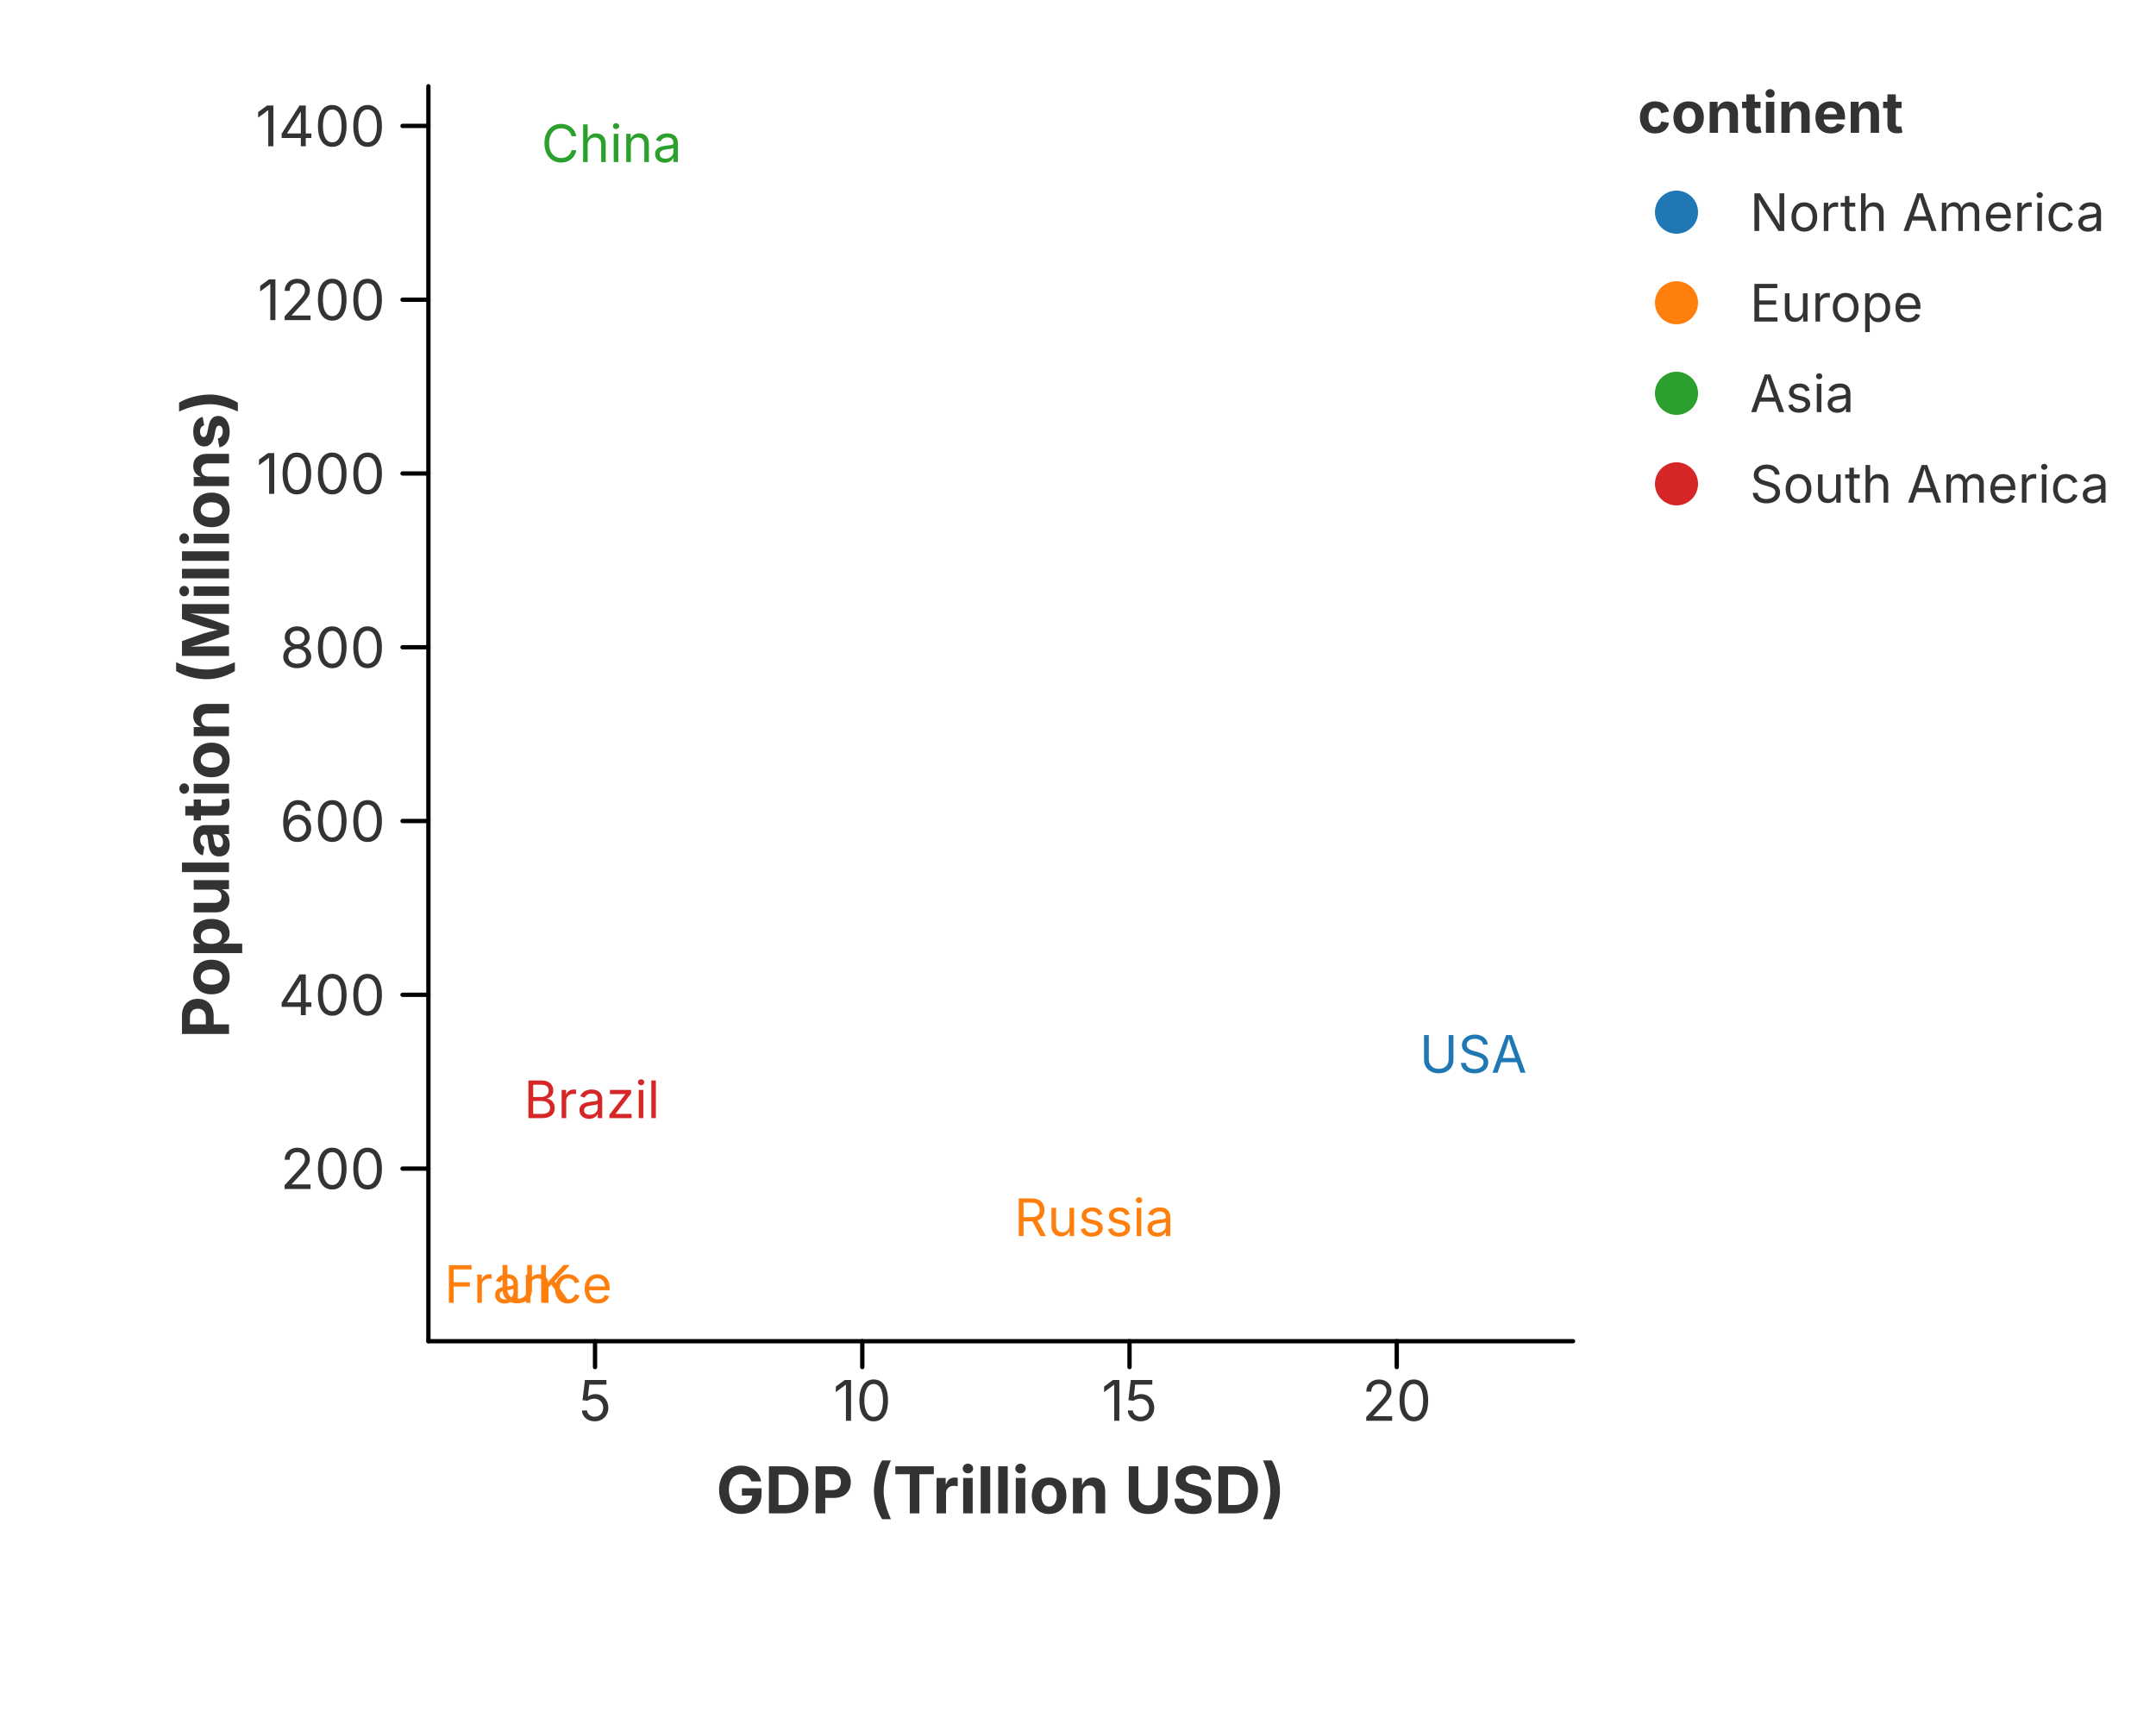
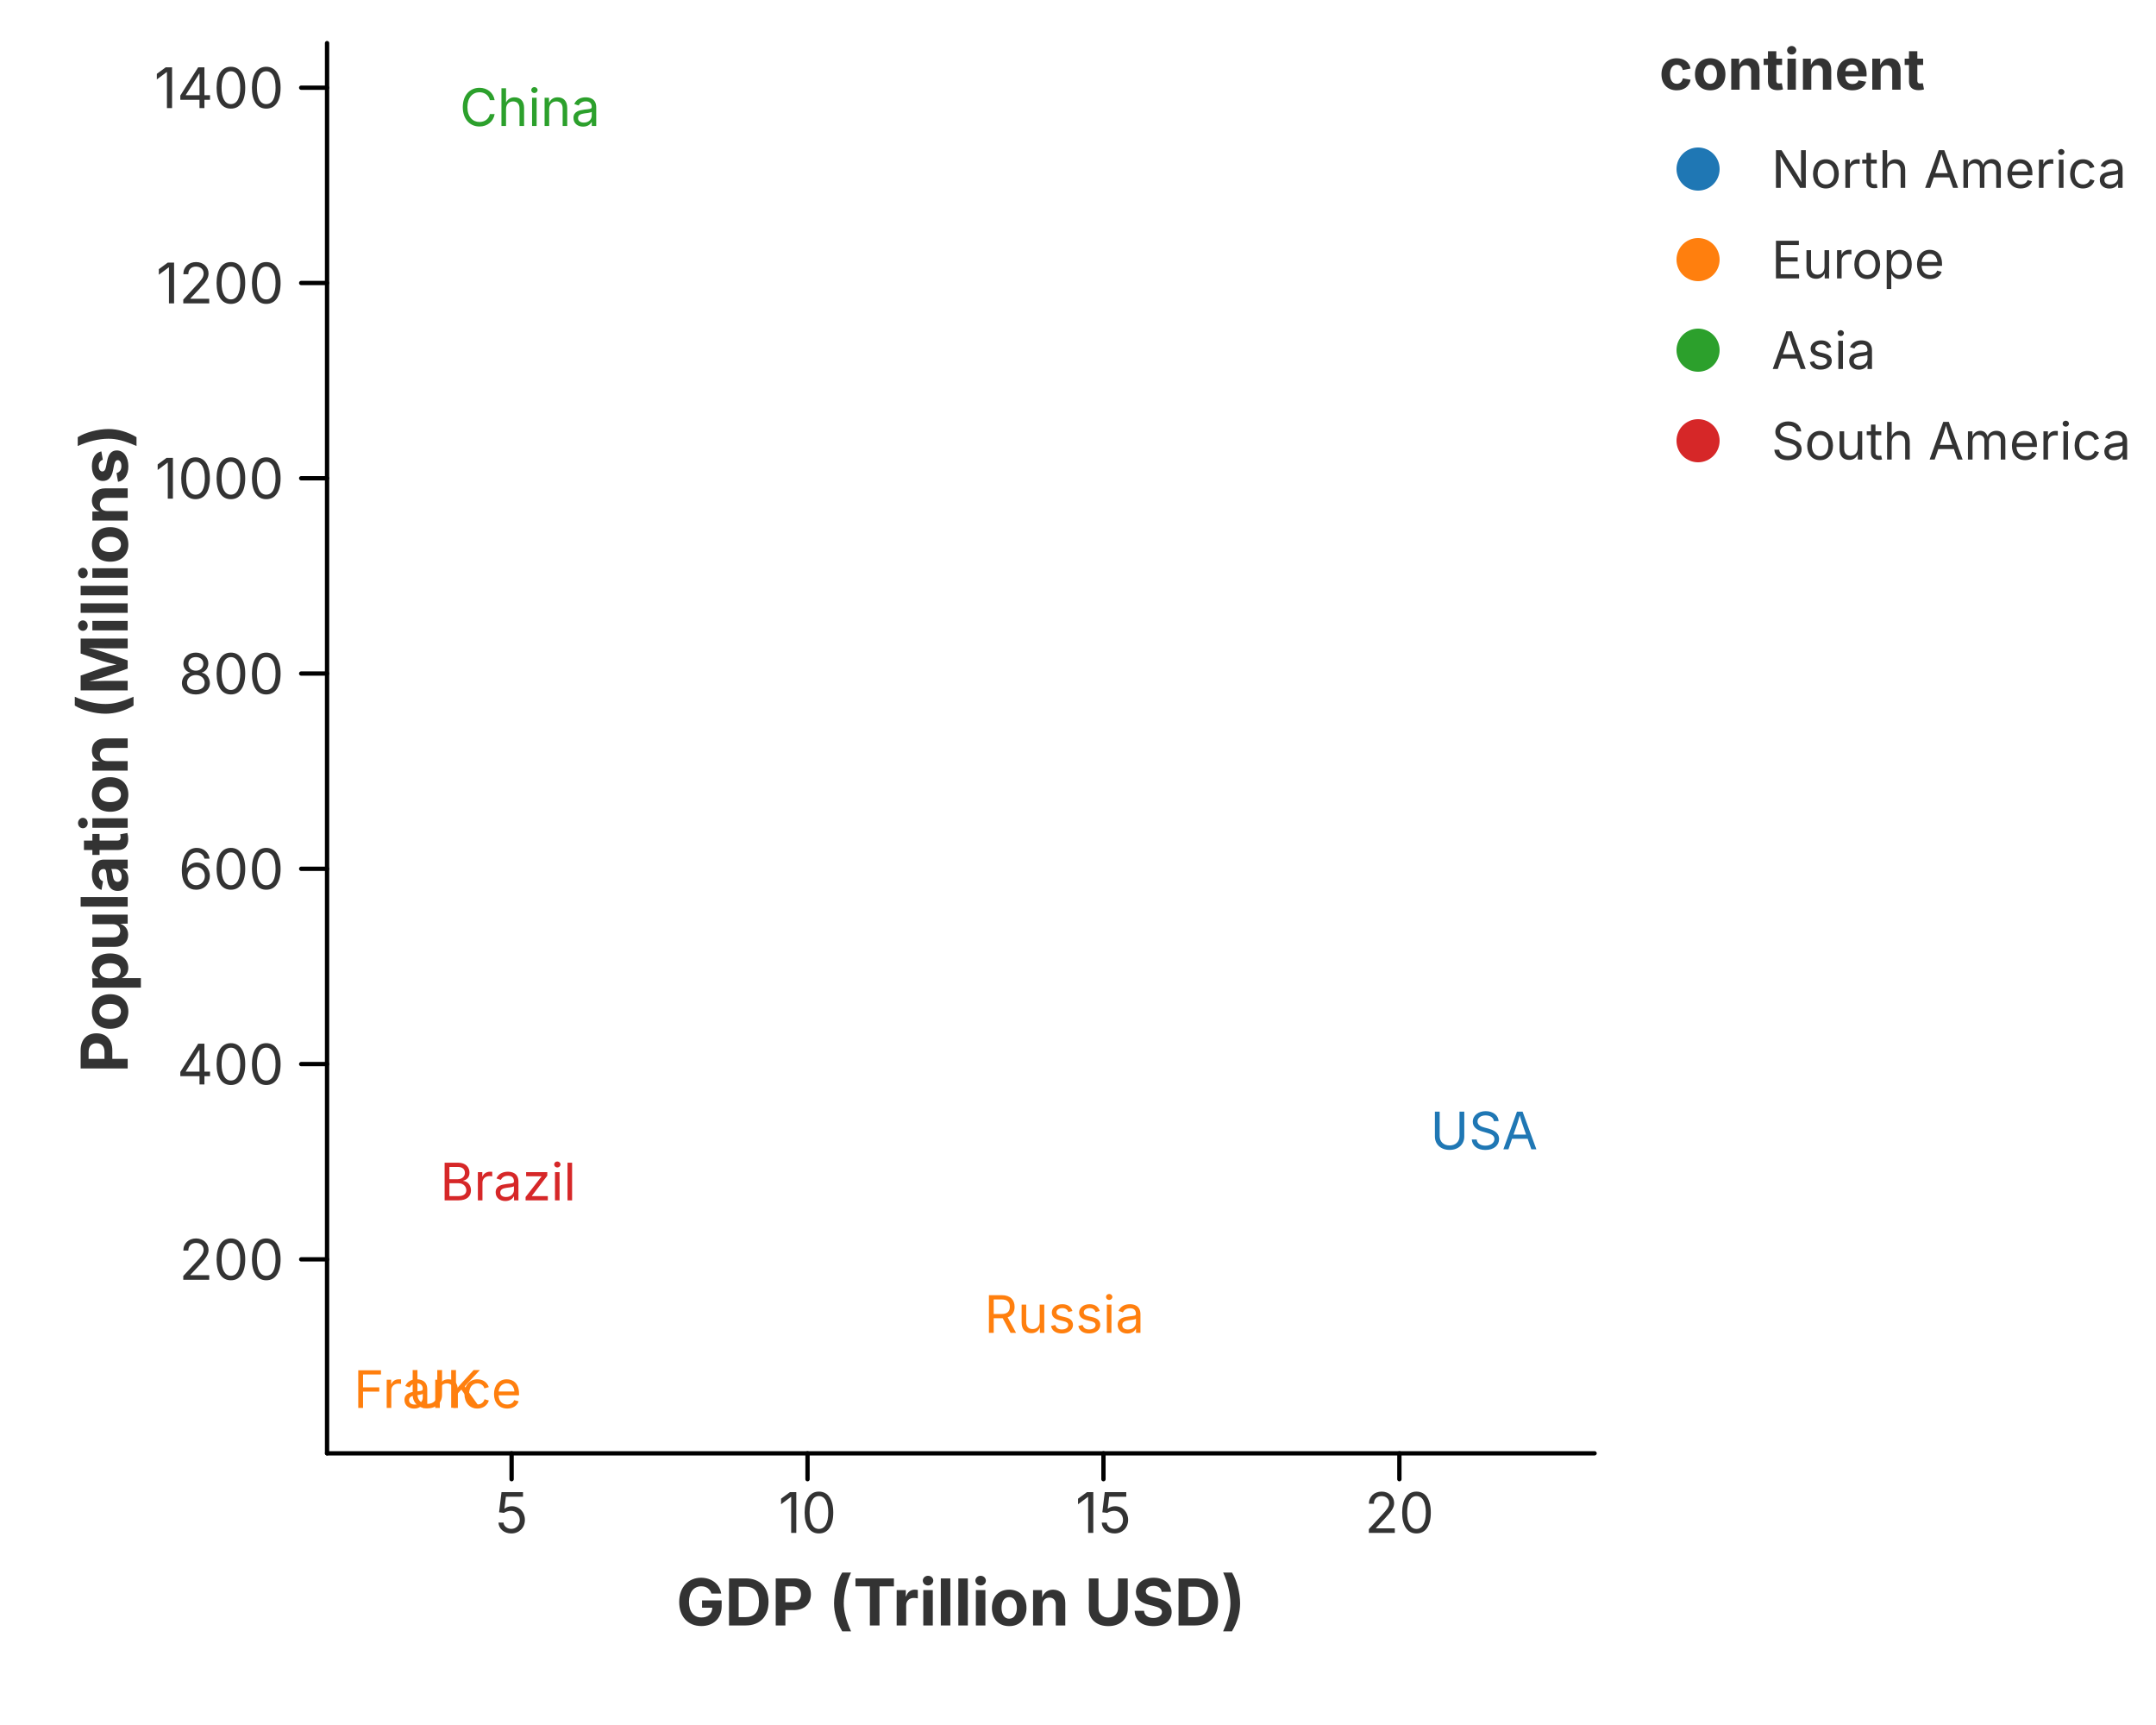
<svg xmlns="http://www.w3.org/2000/svg" width="500" height="400" viewBox="0 0 500 400">
  <rect x="0.000" y="0.000" width="500.000" height="400.000" fill="rgba(255,255,255,1.000)" stroke="none" stroke-width="0.000" fill-opacity="1.000" stroke-opacity="1.000" />
  <defs>
    <clipPath id="plot-clip-area-0">
-       <rect x="99.350" y="20.000" width="265.450" height="291.000" />
+       <rect x="75.850" y="10.000" width="293.950" height="327.000" />
    </clipPath>
  </defs>
  <g clip-path="url(#plot-clip-area-0)">
-     <text x="341.646" y="244.400" font-size="12.0" font-family="Inter, -apple-system, BlinkMacSystemFont, 'Segoe UI', Roboto, Helvetica, Arial, 'PingFang SC', 'Microsoft YaHei', Ubuntu, Cantarell, 'Noto Sans', sans-serif" fill="rgba(31,119,180,1.000)" fill-opacity="1.000" text-anchor="middle" font-weight="normal" dominant-baseline="middle" transform="rotate(0 341.646 244.400)">USA</text>
-     <text x="253.766" y="282.279" font-size="12.0" font-family="Inter, -apple-system, BlinkMacSystemFont, 'Segoe UI', Roboto, Helvetica, Arial, 'PingFang SC', 'Microsoft YaHei', Ubuntu, Cantarell, 'Noto Sans', sans-serif" fill="rgba(255,127,14,1.000)" fill-opacity="1.000" text-anchor="middle" font-weight="normal" dominant-baseline="middle" transform="rotate(0 253.766 282.279)">Russia</text>
-     <text x="141.840" y="33.227" font-size="12.0" font-family="Inter, -apple-system, BlinkMacSystemFont, 'Segoe UI', Roboto, Helvetica, Arial, 'PingFang SC', 'Microsoft YaHei', Ubuntu, Cantarell, 'Noto Sans', sans-serif" fill="rgba(44,160,44,1.000)" fill-opacity="1.000" text-anchor="middle" font-weight="normal" dominant-baseline="middle" transform="rotate(0 141.840 33.227)">China</text>
-     <text x="137.254" y="254.938" font-size="12.0" font-family="Inter, -apple-system, BlinkMacSystemFont, 'Segoe UI', Roboto, Helvetica, Arial, 'PingFang SC', 'Microsoft YaHei', Ubuntu, Cantarell, 'Noto Sans', sans-serif" fill="rgba(214,39,40,1.000)" fill-opacity="1.000" text-anchor="middle" font-weight="normal" dominant-baseline="middle" transform="rotate(0 137.254 254.938)">Brazil</text>
-     <text x="123.991" y="297.732" font-size="12.0" font-family="Inter, -apple-system, BlinkMacSystemFont, 'Segoe UI', Roboto, Helvetica, Arial, 'PingFang SC', 'Microsoft YaHei', Ubuntu, Cantarell, 'Noto Sans', sans-serif" fill="rgba(255,127,14,1.000)" fill-opacity="1.000" text-anchor="middle" font-weight="normal" dominant-baseline="middle" transform="rotate(0 123.991 297.732)">UK</text>
-     <text x="122.504" y="297.773" font-size="12.0" font-family="Inter, -apple-system, BlinkMacSystemFont, 'Segoe UI', Roboto, Helvetica, Arial, 'PingFang SC', 'Microsoft YaHei', Ubuntu, Cantarell, 'Noto Sans', sans-serif" fill="rgba(255,127,14,1.000)" fill-opacity="1.000" text-anchor="middle" font-weight="normal" dominant-baseline="middle" transform="rotate(0 122.504 297.773)">France</text>
+     <text x="344.160" y="262.161" font-size="12.0" font-family="Inter, -apple-system, BlinkMacSystemFont, 'Segoe UI', Roboto, Helvetica, Arial, 'PingFang SC', 'Microsoft YaHei', Ubuntu, Cantarell, 'Noto Sans', sans-serif" fill="rgba(31,119,180,1.000)" fill-opacity="1.000" text-anchor="middle" font-weight="normal" dominant-baseline="middle" transform="rotate(0 344.160 262.161)">USA</text>
+     <text x="246.845" y="304.726" font-size="12.0" font-family="Inter, -apple-system, BlinkMacSystemFont, 'Segoe UI', Roboto, Helvetica, Arial, 'PingFang SC', 'Microsoft YaHei', Ubuntu, Cantarell, 'Noto Sans', sans-serif" fill="rgba(255,127,14,1.000)" fill-opacity="1.000" text-anchor="middle" font-weight="normal" dominant-baseline="middle" transform="rotate(0 246.845 304.726)">Russia</text>
+     <text x="122.902" y="24.864" font-size="12.0" font-family="Inter, -apple-system, BlinkMacSystemFont, 'Segoe UI', Roboto, Helvetica, Arial, 'PingFang SC', 'Microsoft YaHei', Ubuntu, Cantarell, 'Noto Sans', sans-serif" fill="rgba(44,160,44,1.000)" fill-opacity="1.000" text-anchor="middle" font-weight="normal" dominant-baseline="middle" transform="rotate(0 122.902 24.864)">China</text>
+     <text x="117.823" y="274.002" font-size="12.0" font-family="Inter, -apple-system, BlinkMacSystemFont, 'Segoe UI', Roboto, Helvetica, Arial, 'PingFang SC', 'Microsoft YaHei', Ubuntu, Cantarell, 'Noto Sans', sans-serif" fill="rgba(214,39,40,1.000)" fill-opacity="1.000" text-anchor="middle" font-weight="normal" dominant-baseline="middle" transform="rotate(0 117.823 274.002)">Brazil</text>
+     <text x="103.137" y="322.091" font-size="12.0" font-family="Inter, -apple-system, BlinkMacSystemFont, 'Segoe UI', Roboto, Helvetica, Arial, 'PingFang SC', 'Microsoft YaHei', Ubuntu, Cantarell, 'Noto Sans', sans-serif" fill="rgba(255,127,14,1.000)" fill-opacity="1.000" text-anchor="middle" font-weight="normal" dominant-baseline="middle" transform="rotate(0 103.137 322.091)">UK</text>
+     <text x="101.490" y="322.136" font-size="12.0" font-family="Inter, -apple-system, BlinkMacSystemFont, 'Segoe UI', Roboto, Helvetica, Arial, 'PingFang SC', 'Microsoft YaHei', Ubuntu, Cantarell, 'Noto Sans', sans-serif" fill="rgba(255,127,14,1.000)" fill-opacity="1.000" text-anchor="middle" font-weight="normal" dominant-baseline="middle" transform="rotate(0 101.490 322.136)">France</text>
  </g>
-   <path d="M 99.350 311.000 L 364.800 311.000" fill="none" stroke="rgba(0,0,0,1.000)" stroke-width="1.000" stroke-opacity="1.000" stroke-linejoin="round" stroke-linecap="round" />
-   <path d="M 137.997 311.000 L 137.997 317.000" fill="none" stroke="rgba(0,0,0,1.000)" stroke-width="1.000" stroke-opacity="1.000" stroke-linejoin="round" stroke-linecap="round" />
-   <text x="137.997" y="320.000" font-size="13.0" font-family="Inter, -apple-system, BlinkMacSystemFont, 'Segoe UI', Roboto, Helvetica, Arial, 'PingFang SC', 'Microsoft YaHei', Ubuntu, Cantarell, 'Noto Sans', sans-serif" fill="rgba(51,51,51,1.000)" fill-opacity="1.000" text-anchor="middle" font-weight="normal" dominant-baseline="hanging" transform="rotate(0 137.997 320.000)">5</text>
-   <path d="M 199.972 311.000 L 199.972 317.000" fill="none" stroke="rgba(0,0,0,1.000)" stroke-width="1.000" stroke-opacity="1.000" stroke-linejoin="round" stroke-linecap="round" />
-   <text x="199.972" y="320.000" font-size="13.0" font-family="Inter, -apple-system, BlinkMacSystemFont, 'Segoe UI', Roboto, Helvetica, Arial, 'PingFang SC', 'Microsoft YaHei', Ubuntu, Cantarell, 'Noto Sans', sans-serif" fill="rgba(51,51,51,1.000)" fill-opacity="1.000" text-anchor="middle" font-weight="normal" dominant-baseline="hanging" transform="rotate(0 199.972 320.000)">10</text>
-   <path d="M 261.947 311.000 L 261.947 317.000" fill="none" stroke="rgba(0,0,0,1.000)" stroke-width="1.000" stroke-opacity="1.000" stroke-linejoin="round" stroke-linecap="round" />
-   <text x="261.947" y="320.000" font-size="13.0" font-family="Inter, -apple-system, BlinkMacSystemFont, 'Segoe UI', Roboto, Helvetica, Arial, 'PingFang SC', 'Microsoft YaHei', Ubuntu, Cantarell, 'Noto Sans', sans-serif" fill="rgba(51,51,51,1.000)" fill-opacity="1.000" text-anchor="middle" font-weight="normal" dominant-baseline="hanging" transform="rotate(0 261.947 320.000)">15</text>
-   <path d="M 323.921 311.000 L 323.921 317.000" fill="none" stroke="rgba(0,0,0,1.000)" stroke-width="1.000" stroke-opacity="1.000" stroke-linejoin="round" stroke-linecap="round" />
-   <text x="323.921" y="320.000" font-size="13.0" font-family="Inter, -apple-system, BlinkMacSystemFont, 'Segoe UI', Roboto, Helvetica, Arial, 'PingFang SC', 'Microsoft YaHei', Ubuntu, Cantarell, 'Noto Sans', sans-serif" fill="rgba(51,51,51,1.000)" fill-opacity="1.000" text-anchor="middle" font-weight="normal" dominant-baseline="hanging" transform="rotate(0 323.921 320.000)">20</text>
-   <text x="232.075" y="340.000" font-size="15.0" font-family="Inter, -apple-system, BlinkMacSystemFont, 'Segoe UI', Roboto, Helvetica, Arial, 'PingFang SC', 'Microsoft YaHei', Ubuntu, Cantarell, 'Noto Sans', sans-serif" fill="rgba(51,51,51,1.000)" fill-opacity="1.000" text-anchor="middle" font-weight="bold" dominant-baseline="hanging" transform="rotate(0 232.075 340.000)">GDP (Trillion USD)</text>
-   <path d="M 99.350 20.000 L 99.350 311.000" fill="none" stroke="rgba(0,0,0,1.000)" stroke-width="1.000" stroke-opacity="1.000" stroke-linejoin="round" stroke-linecap="round" />
-   <path d="M 99.350 270.976 L 93.350 270.976" fill="none" stroke="rgba(0,0,0,1.000)" stroke-width="1.000" stroke-opacity="1.000" stroke-linejoin="round" stroke-linecap="round" />
-   <text x="89.350" y="270.976" font-size="13.0" font-family="Inter, -apple-system, BlinkMacSystemFont, 'Segoe UI', Roboto, Helvetica, Arial, 'PingFang SC', 'Microsoft YaHei', Ubuntu, Cantarell, 'Noto Sans', sans-serif" fill="rgba(51,51,51,1.000)" fill-opacity="1.000" text-anchor="end" font-weight="normal" dominant-baseline="central" transform="rotate(0 89.350 270.976)">200</text>
-   <path d="M 99.350 230.679 L 93.350 230.679" fill="none" stroke="rgba(0,0,0,1.000)" stroke-width="1.000" stroke-opacity="1.000" stroke-linejoin="round" stroke-linecap="round" />
-   <text x="89.350" y="230.679" font-size="13.0" font-family="Inter, -apple-system, BlinkMacSystemFont, 'Segoe UI', Roboto, Helvetica, Arial, 'PingFang SC', 'Microsoft YaHei', Ubuntu, Cantarell, 'Noto Sans', sans-serif" fill="rgba(51,51,51,1.000)" fill-opacity="1.000" text-anchor="end" font-weight="normal" dominant-baseline="central" transform="rotate(0 89.350 230.679)">400</text>
-   <path d="M 99.350 190.383 L 93.350 190.383" fill="none" stroke="rgba(0,0,0,1.000)" stroke-width="1.000" stroke-opacity="1.000" stroke-linejoin="round" stroke-linecap="round" />
-   <text x="89.350" y="190.383" font-size="13.0" font-family="Inter, -apple-system, BlinkMacSystemFont, 'Segoe UI', Roboto, Helvetica, Arial, 'PingFang SC', 'Microsoft YaHei', Ubuntu, Cantarell, 'Noto Sans', sans-serif" fill="rgba(51,51,51,1.000)" fill-opacity="1.000" text-anchor="end" font-weight="normal" dominant-baseline="central" transform="rotate(0 89.350 190.383)">600</text>
-   <path d="M 99.350 150.087 L 93.350 150.087" fill="none" stroke="rgba(0,0,0,1.000)" stroke-width="1.000" stroke-opacity="1.000" stroke-linejoin="round" stroke-linecap="round" />
-   <text x="89.350" y="150.087" font-size="13.0" font-family="Inter, -apple-system, BlinkMacSystemFont, 'Segoe UI', Roboto, Helvetica, Arial, 'PingFang SC', 'Microsoft YaHei', Ubuntu, Cantarell, 'Noto Sans', sans-serif" fill="rgba(51,51,51,1.000)" fill-opacity="1.000" text-anchor="end" font-weight="normal" dominant-baseline="central" transform="rotate(0 89.350 150.087)">800</text>
-   <path d="M 99.350 109.790 L 93.350 109.790" fill="none" stroke="rgba(0,0,0,1.000)" stroke-width="1.000" stroke-opacity="1.000" stroke-linejoin="round" stroke-linecap="round" />
-   <text x="89.350" y="109.790" font-size="13.0" font-family="Inter, -apple-system, BlinkMacSystemFont, 'Segoe UI', Roboto, Helvetica, Arial, 'PingFang SC', 'Microsoft YaHei', Ubuntu, Cantarell, 'Noto Sans', sans-serif" fill="rgba(51,51,51,1.000)" fill-opacity="1.000" text-anchor="end" font-weight="normal" dominant-baseline="central" transform="rotate(0 89.350 109.790)">1000</text>
-   <path d="M 99.350 69.494 L 93.350 69.494" fill="none" stroke="rgba(0,0,0,1.000)" stroke-width="1.000" stroke-opacity="1.000" stroke-linejoin="round" stroke-linecap="round" />
-   <text x="89.350" y="69.494" font-size="13.0" font-family="Inter, -apple-system, BlinkMacSystemFont, 'Segoe UI', Roboto, Helvetica, Arial, 'PingFang SC', 'Microsoft YaHei', Ubuntu, Cantarell, 'Noto Sans', sans-serif" fill="rgba(51,51,51,1.000)" fill-opacity="1.000" text-anchor="end" font-weight="normal" dominant-baseline="central" transform="rotate(0 89.350 69.494)">1200</text>
-   <path d="M 99.350 29.198 L 93.350 29.198" fill="none" stroke="rgba(0,0,0,1.000)" stroke-width="1.000" stroke-opacity="1.000" stroke-linejoin="round" stroke-linecap="round" />
-   <text x="89.350" y="29.198" font-size="13.0" font-family="Inter, -apple-system, BlinkMacSystemFont, 'Segoe UI', Roboto, Helvetica, Arial, 'PingFang SC', 'Microsoft YaHei', Ubuntu, Cantarell, 'Noto Sans', sans-serif" fill="rgba(51,51,51,1.000)" fill-opacity="1.000" text-anchor="end" font-weight="normal" dominant-baseline="central" transform="rotate(0 89.350 29.198)">1400</text>
-   <text x="47.500" y="165.500" font-size="15.0" font-family="Inter, -apple-system, BlinkMacSystemFont, 'Segoe UI', Roboto, Helvetica, Arial, 'PingFang SC', 'Microsoft YaHei', Ubuntu, Cantarell, 'Noto Sans', sans-serif" fill="rgba(51,51,51,1.000)" fill-opacity="1.000" text-anchor="middle" font-weight="bold" dominant-baseline="middle" transform="rotate(-90 47.500 165.500)">Population (Millions)</text>
+   <path d="M 75.850 337.000 L 369.800 337.000" fill="none" stroke="rgba(0,0,0,1.000)" stroke-width="1.000" stroke-opacity="1.000" stroke-linejoin="round" stroke-linecap="round" />
+   <path d="M 118.647 337.000 L 118.647 343.000" fill="none" stroke="rgba(0,0,0,1.000)" stroke-width="1.000" stroke-opacity="1.000" stroke-linejoin="round" stroke-linecap="round" />
+   <text x="118.647" y="346.000" font-size="13.0" font-family="Inter, -apple-system, BlinkMacSystemFont, 'Segoe UI', Roboto, Helvetica, Arial, 'PingFang SC', 'Microsoft YaHei', Ubuntu, Cantarell, 'Noto Sans', sans-serif" fill="rgba(51,51,51,1.000)" fill-opacity="1.000" text-anchor="middle" font-weight="normal" dominant-baseline="hanging" transform="rotate(0 118.647 346.000)">5</text>
+   <path d="M 187.275 337.000 L 187.275 343.000" fill="none" stroke="rgba(0,0,0,1.000)" stroke-width="1.000" stroke-opacity="1.000" stroke-linejoin="round" stroke-linecap="round" />
+   <text x="187.275" y="346.000" font-size="13.0" font-family="Inter, -apple-system, BlinkMacSystemFont, 'Segoe UI', Roboto, Helvetica, Arial, 'PingFang SC', 'Microsoft YaHei', Ubuntu, Cantarell, 'Noto Sans', sans-serif" fill="rgba(51,51,51,1.000)" fill-opacity="1.000" text-anchor="middle" font-weight="normal" dominant-baseline="hanging" transform="rotate(0 187.275 346.000)">10</text>
+   <path d="M 255.904 337.000 L 255.904 343.000" fill="none" stroke="rgba(0,0,0,1.000)" stroke-width="1.000" stroke-opacity="1.000" stroke-linejoin="round" stroke-linecap="round" />
+   <text x="255.904" y="346.000" font-size="13.0" font-family="Inter, -apple-system, BlinkMacSystemFont, 'Segoe UI', Roboto, Helvetica, Arial, 'PingFang SC', 'Microsoft YaHei', Ubuntu, Cantarell, 'Noto Sans', sans-serif" fill="rgba(51,51,51,1.000)" fill-opacity="1.000" text-anchor="middle" font-weight="normal" dominant-baseline="hanging" transform="rotate(0 255.904 346.000)">15</text>
+   <path d="M 324.533 337.000 L 324.533 343.000" fill="none" stroke="rgba(0,0,0,1.000)" stroke-width="1.000" stroke-opacity="1.000" stroke-linejoin="round" stroke-linecap="round" />
+   <text x="324.533" y="346.000" font-size="13.0" font-family="Inter, -apple-system, BlinkMacSystemFont, 'Segoe UI', Roboto, Helvetica, Arial, 'PingFang SC', 'Microsoft YaHei', Ubuntu, Cantarell, 'Noto Sans', sans-serif" fill="rgba(51,51,51,1.000)" fill-opacity="1.000" text-anchor="middle" font-weight="normal" dominant-baseline="hanging" transform="rotate(0 324.533 346.000)">20</text>
+   <text x="222.825" y="366.000" font-size="15.0" font-family="Inter, -apple-system, BlinkMacSystemFont, 'Segoe UI', Roboto, Helvetica, Arial, 'PingFang SC', 'Microsoft YaHei', Ubuntu, Cantarell, 'Noto Sans', sans-serif" fill="rgba(51,51,51,1.000)" fill-opacity="1.000" text-anchor="middle" font-weight="bold" dominant-baseline="hanging" transform="rotate(0 222.825 366.000)">GDP (Trillion USD)</text>
+   <path d="M 75.850 10.000 L 75.850 337.000" fill="none" stroke="rgba(0,0,0,1.000)" stroke-width="1.000" stroke-opacity="1.000" stroke-linejoin="round" stroke-linecap="round" />
+   <path d="M 75.850 292.024 L 69.850 292.024" fill="none" stroke="rgba(0,0,0,1.000)" stroke-width="1.000" stroke-opacity="1.000" stroke-linejoin="round" stroke-linecap="round" />
+   <text x="65.850" y="292.024" font-size="13.0" font-family="Inter, -apple-system, BlinkMacSystemFont, 'Segoe UI', Roboto, Helvetica, Arial, 'PingFang SC', 'Microsoft YaHei', Ubuntu, Cantarell, 'Noto Sans', sans-serif" fill="rgba(51,51,51,1.000)" fill-opacity="1.000" text-anchor="end" font-weight="normal" dominant-baseline="central" transform="rotate(0 65.850 292.024)">200</text>
+   <path d="M 75.850 246.743 L 69.850 246.743" fill="none" stroke="rgba(0,0,0,1.000)" stroke-width="1.000" stroke-opacity="1.000" stroke-linejoin="round" stroke-linecap="round" />
+   <text x="65.850" y="246.743" font-size="13.0" font-family="Inter, -apple-system, BlinkMacSystemFont, 'Segoe UI', Roboto, Helvetica, Arial, 'PingFang SC', 'Microsoft YaHei', Ubuntu, Cantarell, 'Noto Sans', sans-serif" fill="rgba(51,51,51,1.000)" fill-opacity="1.000" text-anchor="end" font-weight="normal" dominant-baseline="central" transform="rotate(0 65.850 246.743)">400</text>
+   <path d="M 75.850 201.461 L 69.850 201.461" fill="none" stroke="rgba(0,0,0,1.000)" stroke-width="1.000" stroke-opacity="1.000" stroke-linejoin="round" stroke-linecap="round" />
+   <text x="65.850" y="201.461" font-size="13.0" font-family="Inter, -apple-system, BlinkMacSystemFont, 'Segoe UI', Roboto, Helvetica, Arial, 'PingFang SC', 'Microsoft YaHei', Ubuntu, Cantarell, 'Noto Sans', sans-serif" fill="rgba(51,51,51,1.000)" fill-opacity="1.000" text-anchor="end" font-weight="normal" dominant-baseline="central" transform="rotate(0 65.850 201.461)">600</text>
+   <path d="M 75.850 156.180 L 69.850 156.180" fill="none" stroke="rgba(0,0,0,1.000)" stroke-width="1.000" stroke-opacity="1.000" stroke-linejoin="round" stroke-linecap="round" />
+   <text x="65.850" y="156.180" font-size="13.0" font-family="Inter, -apple-system, BlinkMacSystemFont, 'Segoe UI', Roboto, Helvetica, Arial, 'PingFang SC', 'Microsoft YaHei', Ubuntu, Cantarell, 'Noto Sans', sans-serif" fill="rgba(51,51,51,1.000)" fill-opacity="1.000" text-anchor="end" font-weight="normal" dominant-baseline="central" transform="rotate(0 65.850 156.180)">800</text>
+   <path d="M 75.850 110.898 L 69.850 110.898" fill="none" stroke="rgba(0,0,0,1.000)" stroke-width="1.000" stroke-opacity="1.000" stroke-linejoin="round" stroke-linecap="round" />
+   <text x="65.850" y="110.898" font-size="13.0" font-family="Inter, -apple-system, BlinkMacSystemFont, 'Segoe UI', Roboto, Helvetica, Arial, 'PingFang SC', 'Microsoft YaHei', Ubuntu, Cantarell, 'Noto Sans', sans-serif" fill="rgba(51,51,51,1.000)" fill-opacity="1.000" text-anchor="end" font-weight="normal" dominant-baseline="central" transform="rotate(0 65.850 110.898)">1000</text>
+   <path d="M 75.850 65.617 L 69.850 65.617" fill="none" stroke="rgba(0,0,0,1.000)" stroke-width="1.000" stroke-opacity="1.000" stroke-linejoin="round" stroke-linecap="round" />
+   <text x="65.850" y="65.617" font-size="13.0" font-family="Inter, -apple-system, BlinkMacSystemFont, 'Segoe UI', Roboto, Helvetica, Arial, 'PingFang SC', 'Microsoft YaHei', Ubuntu, Cantarell, 'Noto Sans', sans-serif" fill="rgba(51,51,51,1.000)" fill-opacity="1.000" text-anchor="end" font-weight="normal" dominant-baseline="central" transform="rotate(0 65.850 65.617)">1200</text>
+   <path d="M 75.850 20.335 L 69.850 20.335" fill="none" stroke="rgba(0,0,0,1.000)" stroke-width="1.000" stroke-opacity="1.000" stroke-linejoin="round" stroke-linecap="round" />
+   <text x="65.850" y="20.335" font-size="13.0" font-family="Inter, -apple-system, BlinkMacSystemFont, 'Segoe UI', Roboto, Helvetica, Arial, 'PingFang SC', 'Microsoft YaHei', Ubuntu, Cantarell, 'Noto Sans', sans-serif" fill="rgba(51,51,51,1.000)" fill-opacity="1.000" text-anchor="end" font-weight="normal" dominant-baseline="central" transform="rotate(0 65.850 20.335)">1400</text>
+   <text x="24.000" y="173.500" font-size="15.0" font-family="Inter, -apple-system, BlinkMacSystemFont, 'Segoe UI', Roboto, Helvetica, Arial, 'PingFang SC', 'Microsoft YaHei', Ubuntu, Cantarell, 'Noto Sans', sans-serif" fill="rgba(51,51,51,1.000)" fill-opacity="1.000" text-anchor="middle" font-weight="bold" dominant-baseline="middle" transform="rotate(-90 24.000 173.500)">Population (Millions)</text>
  <defs>
    <clipPath id="plot-clip-area-1">
-       <rect x="364.800" y="0.000" width="135.200" height="400.000" />
+       <rect x="369.800" y="0.000" width="130.200" height="400.000" />
    </clipPath>
  </defs>
  <g clip-path="url(#plot-clip-area-1)">
-     <text x="379.800" y="26.000" font-size="13.2" font-family="Inter, -apple-system, BlinkMacSystemFont, 'Segoe UI', Roboto, Helvetica, Arial, 'PingFang SC', 'Microsoft YaHei', Ubuntu, Cantarell, 'Noto Sans', sans-serif" fill="rgba(51,51,51,1.000)" fill-opacity="1.000" text-anchor="start" font-weight="bold" dominant-baseline="central" transform="rotate(0 379.800 26.000)">continent</text>
-     <circle cx="388.800" cy="49.200" r="5.000" fill="rgba(31,119,180,1.000)" stroke="none" stroke-width="0.000" fill-opacity="1.000" stroke-opacity="1.000" />
-     <text x="405.800" y="49.200" font-size="12.0" font-family="Inter, -apple-system, BlinkMacSystemFont, 'Segoe UI', Roboto, Helvetica, Arial, 'PingFang SC', 'Microsoft YaHei', Ubuntu, Cantarell, 'Noto Sans', sans-serif" fill="rgba(51,51,51,1.000)" fill-opacity="1.000" text-anchor="start" font-weight="normal" dominant-baseline="central" transform="rotate(0 405.800 49.200)">North America</text>
-     <circle cx="388.800" cy="70.200" r="5.000" fill="rgba(255,127,14,1.000)" stroke="none" stroke-width="0.000" fill-opacity="1.000" stroke-opacity="1.000" />
-     <text x="405.800" y="70.200" font-size="12.0" font-family="Inter, -apple-system, BlinkMacSystemFont, 'Segoe UI', Roboto, Helvetica, Arial, 'PingFang SC', 'Microsoft YaHei', Ubuntu, Cantarell, 'Noto Sans', sans-serif" fill="rgba(51,51,51,1.000)" fill-opacity="1.000" text-anchor="start" font-weight="normal" dominant-baseline="central" transform="rotate(0 405.800 70.200)">Europe</text>
-     <circle cx="388.800" cy="91.200" r="5.000" fill="rgba(44,160,44,1.000)" stroke="none" stroke-width="0.000" fill-opacity="1.000" stroke-opacity="1.000" />
-     <text x="405.800" y="91.200" font-size="12.0" font-family="Inter, -apple-system, BlinkMacSystemFont, 'Segoe UI', Roboto, Helvetica, Arial, 'PingFang SC', 'Microsoft YaHei', Ubuntu, Cantarell, 'Noto Sans', sans-serif" fill="rgba(51,51,51,1.000)" fill-opacity="1.000" text-anchor="start" font-weight="normal" dominant-baseline="central" transform="rotate(0 405.800 91.200)">Asia</text>
-     <circle cx="388.800" cy="112.200" r="5.000" fill="rgba(214,39,40,1.000)" stroke="none" stroke-width="0.000" fill-opacity="1.000" stroke-opacity="1.000" />
-     <text x="405.800" y="112.200" font-size="12.0" font-family="Inter, -apple-system, BlinkMacSystemFont, 'Segoe UI', Roboto, Helvetica, Arial, 'PingFang SC', 'Microsoft YaHei', Ubuntu, Cantarell, 'Noto Sans', sans-serif" fill="rgba(51,51,51,1.000)" fill-opacity="1.000" text-anchor="start" font-weight="normal" dominant-baseline="central" transform="rotate(0 405.800 112.200)">South America</text>
+     <text x="384.800" y="16.000" font-size="13.2" font-family="Inter, -apple-system, BlinkMacSystemFont, 'Segoe UI', Roboto, Helvetica, Arial, 'PingFang SC', 'Microsoft YaHei', Ubuntu, Cantarell, 'Noto Sans', sans-serif" fill="rgba(51,51,51,1.000)" fill-opacity="1.000" text-anchor="start" font-weight="bold" dominant-baseline="central" transform="rotate(0 384.800 16.000)">continent</text>
+     <circle cx="393.800" cy="39.200" r="5.000" fill="rgba(31,119,180,1.000)" stroke="none" stroke-width="0.000" fill-opacity="1.000" stroke-opacity="1.000" />
+     <text x="410.800" y="39.200" font-size="12.0" font-family="Inter, -apple-system, BlinkMacSystemFont, 'Segoe UI', Roboto, Helvetica, Arial, 'PingFang SC', 'Microsoft YaHei', Ubuntu, Cantarell, 'Noto Sans', sans-serif" fill="rgba(51,51,51,1.000)" fill-opacity="1.000" text-anchor="start" font-weight="normal" dominant-baseline="central" transform="rotate(0 410.800 39.200)">North America</text>
+     <circle cx="393.800" cy="60.200" r="5.000" fill="rgba(255,127,14,1.000)" stroke="none" stroke-width="0.000" fill-opacity="1.000" stroke-opacity="1.000" />
+     <text x="410.800" y="60.200" font-size="12.0" font-family="Inter, -apple-system, BlinkMacSystemFont, 'Segoe UI', Roboto, Helvetica, Arial, 'PingFang SC', 'Microsoft YaHei', Ubuntu, Cantarell, 'Noto Sans', sans-serif" fill="rgba(51,51,51,1.000)" fill-opacity="1.000" text-anchor="start" font-weight="normal" dominant-baseline="central" transform="rotate(0 410.800 60.200)">Europe</text>
+     <circle cx="393.800" cy="81.200" r="5.000" fill="rgba(44,160,44,1.000)" stroke="none" stroke-width="0.000" fill-opacity="1.000" stroke-opacity="1.000" />
+     <text x="410.800" y="81.200" font-size="12.0" font-family="Inter, -apple-system, BlinkMacSystemFont, 'Segoe UI', Roboto, Helvetica, Arial, 'PingFang SC', 'Microsoft YaHei', Ubuntu, Cantarell, 'Noto Sans', sans-serif" fill="rgba(51,51,51,1.000)" fill-opacity="1.000" text-anchor="start" font-weight="normal" dominant-baseline="central" transform="rotate(0 410.800 81.200)">Asia</text>
+     <circle cx="393.800" cy="102.200" r="5.000" fill="rgba(214,39,40,1.000)" stroke="none" stroke-width="0.000" fill-opacity="1.000" stroke-opacity="1.000" />
+     <text x="410.800" y="102.200" font-size="12.0" font-family="Inter, -apple-system, BlinkMacSystemFont, 'Segoe UI', Roboto, Helvetica, Arial, 'PingFang SC', 'Microsoft YaHei', Ubuntu, Cantarell, 'Noto Sans', sans-serif" fill="rgba(51,51,51,1.000)" fill-opacity="1.000" text-anchor="start" font-weight="normal" dominant-baseline="central" transform="rotate(0 410.800 102.200)">South America</text>
  </g>
</svg>
